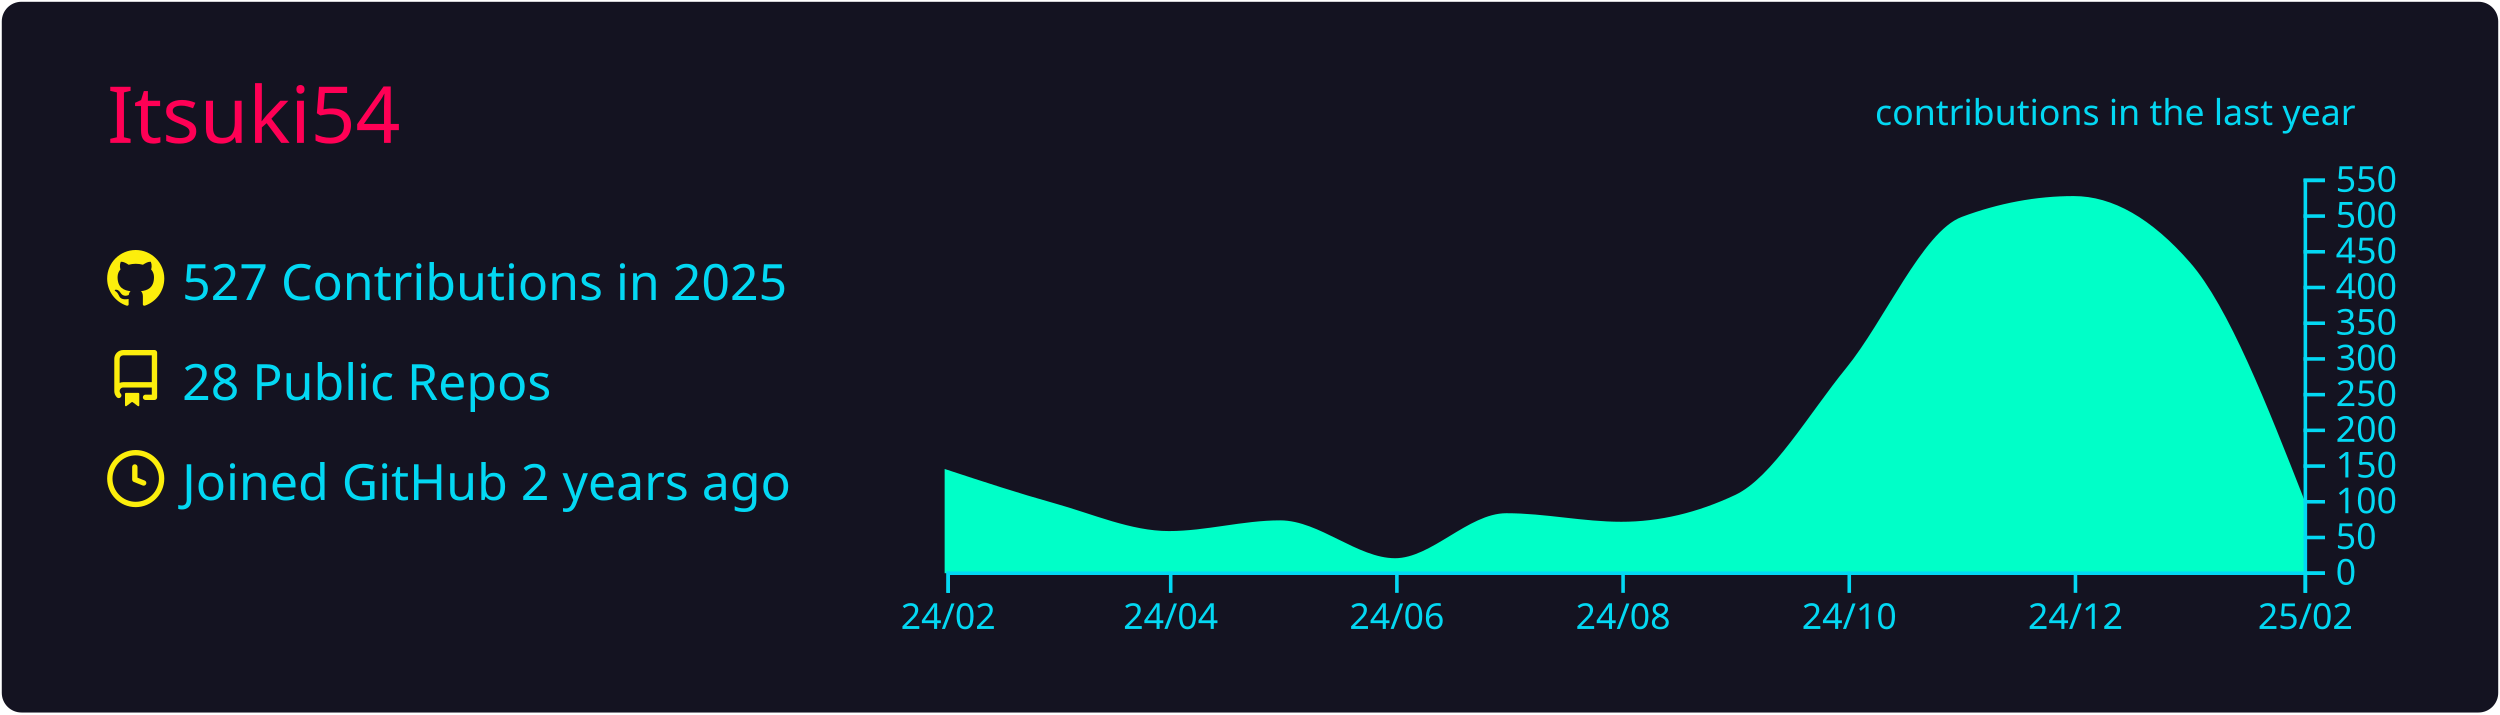
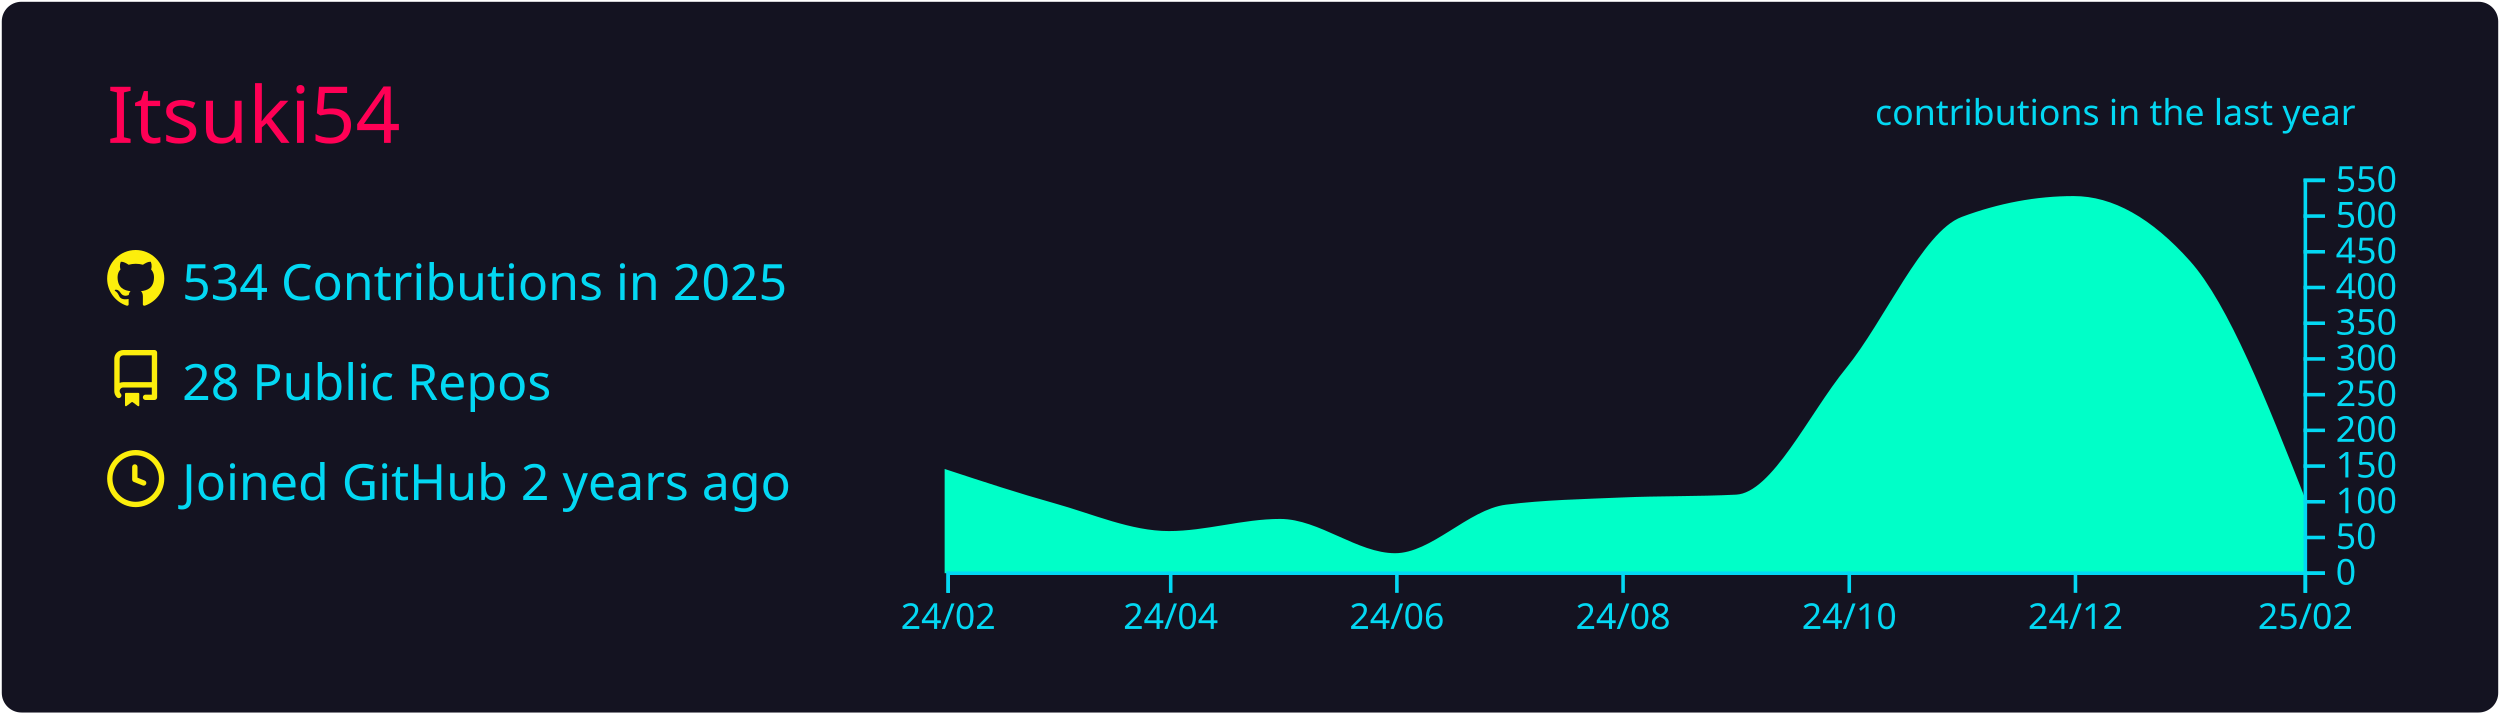
<svg xmlns="http://www.w3.org/2000/svg" width="700" height="200" viewBox="0 0 700 200">
  <style>* {
          font-family: 'Segoe UI', Ubuntu, "Helvetica Neue", Sans-Serif
        }</style>
  <rect x="1" y="1" rx="5" ry="5" height="99%" width="99.714%" stroke="#141321" stroke-width="1" fill="#141321" stroke-opacity="1" />
  <text x="30" y="40" style="font-size: 22px; fill: #ff0055;">Itsuki54</text>
  <g transform="translate(0,40)">
    <g transform="translate(30,30)">
      <g transform="translate(0,0)" width="14" height="14" fill="#fcee0c">
        <path fill-rule="evenodd" d="M8 0C3.58 0 0 3.58 0 8c0 3.54 2.29 6.53 5.47 7.59.4.07.55-.17.55-.38 0-.19-.01-.82-.01-1.49-2.01.37-2.53-.49-2.69-.94-.09-.23-.48-.94-.82-1.13-.28-.15-.68-.52-.01-.53.63-.01 1.08.58 1.23.82.72 1.21 1.87.87 2.33.66.07-.52.28-.87.51-1.07-1.78-.2-3.64-.89-3.64-3.95 0-.87.31-1.59.82-2.15-.08-.2-.36-1.02.08-2.12 0 0 .67-.21 2.2.82.64-.18 1.32-.27 2-.27.68 0 1.36.09 2 .27 1.53-1.04 2.2-.82 2.2-.82.44 1.1.16 1.92.08 2.12.51.56.82 1.27.82 2.15 0 3.07-1.87 3.75-3.65 3.95.29.25.54.73.54 1.48 0 1.07-.01 1.93-.01 2.2 0 .21.15.46.55.38A8.013 8.013 0 0016 8c0-4.42-3.58-8-8-8z" />
      </g>
      <g transform="translate(0,28)" width="14" height="14" fill="#fcee0c">
        <path fill-rule="evenodd" d="M2 2.5A2.5 2.5 0 014.5 0h8.75a.75.75 0 01.75.75v12.5a.75.75 0 01-.75.75h-2.5a.75.75 0 110-1.5h1.75v-2h-8a1 1 0 00-.714 1.7.75.75 0 01-1.072 1.05A2.495 2.495 0 012 11.5v-9zm10.5-1V9h-8c-.356 0-.694.074-1 .208V2.5a1 1 0 011-1h8zM5 12.25v3.25a.25.25 0 00.4.2l1.45-1.087a.25.25 0 01.3 0L8.6 15.7a.25.25 0 00.4-.2v-3.25a.25.25 0 00-.25-.25h-3.5a.25.25 0 00-.25.25z" />
      </g>
      <g transform="translate(0,56)" width="14" height="14" fill="#fcee0c">
        <path fill-rule="evenodd" d="M1.5 8a6.5 6.5 0 1113 0 6.5 6.5 0 01-13 0zM8 0a8 8 0 100 16A8 8 0 008 0zm.5 4.75a.75.75 0 00-1.5 0v3.5a.75.75 0 00.471.696l2.5 1a.75.75 0 00.557-1.392L8.5 7.742V4.75z" />
      </g>
-       <text x="21" y="14" style="fill: #03d8f3; font-size: 14px;">527 Contributions in 2025</text>
+       <text x="21" y="14" style="fill: #03d8f3; font-size: 14px;">534 Contributions in 2025</text>
      <text x="21" y="42" style="fill: #03d8f3; font-size: 14px;">28 Public Repos</text>
      <text x="21" y="70" style="fill: #03d8f3; font-size: 14px;">Joined GitHub 2 years ago</text>
    </g>
    <g color="#00ffc8" transform="translate(295,10)">
-       <path transform="translate(-30,0)" stroke="#00ffc8" fill="#00ffc8" opacity="1" d="M0,82C10.036,85.303,20.073,88.606,30.109,91.4C40.838,94.387,51.566,99.2,62.295,99.2C72.678,99.2,83.06,96.2,93.443,96.2C104.171,96.2,114.9,106.8,125.628,106.8C136.011,106.8,146.393,94.2,156.776,94.2C167.505,94.2,178.233,96.6,188.962,96.6C199.69,96.6,210.419,94.067,221.148,89C231.53,84.097,241.913,66.125,252.295,53.4C263.024,40.25,273.752,15.196,284.481,11.2C294.863,7.333,305.246,5.4,315.628,5.4C326.357,5.4,337.086,11.533,347.814,23.8C358.543,36.067,369.271,63.433,380,90.8L380,110C369.271,110,358.543,110,347.814,110C337.086,110,326.357,110,315.628,110C305.246,110,294.863,110,284.481,110C273.752,110,263.024,110,252.295,110C241.913,110,231.53,110,221.148,110C210.419,110,199.69,110,188.962,110C178.233,110,167.505,110,156.776,110C146.393,110,136.011,110,125.628,110C114.9,110,104.171,110,93.443,110C83.06,110,72.678,110,62.295,110C51.566,110,40.838,110,30.109,110C20.073,110,10.036,110,0,110Z" />
+       <path transform="translate(-30,0)" stroke="#00ffc8" fill="#00ffc8" opacity="1" d="M0,82C10.036,85.303,20.073,88.606,30.109,91.4C40.838,94.387,51.566,99.2,62.295,99.2C72.678,99.2,83.06,95.8,93.443,95.8C104.171,95.8,114.9,105.4,125.628,105.4C136.011,105.4,146.393,93.09,156.776,91.8C167.505,90.467,178.233,90.267,188.962,89.8C199.69,89.333,210.419,89.533,221.148,89C231.53,88.484,241.913,66.125,252.295,53.4C263.024,40.25,273.752,15.196,284.481,11.2C294.863,7.333,305.246,5.4,315.628,5.4C326.357,5.4,337.086,11.4,347.814,23.4C358.543,35.4,369.271,62.6,380,89.8L380,110C369.271,110,358.543,110,347.814,110C337.086,110,326.357,110,315.628,110C305.246,110,294.863,110,284.481,110C273.752,110,263.024,110,252.295,110C241.913,110,231.53,110,221.148,110C210.419,110,199.69,110,188.962,110C178.233,110,167.505,110,156.776,110C146.393,110,136.011,110,125.628,110C114.9,110,104.171,110,93.443,110C83.06,110,72.678,110,62.295,110C51.566,110,40.838,110,30.109,110C20.073,110,10.036,110,0,110Z" />
      <g color="#03d8f3" transform="translate(-30,110)" fill="none" font-size="10" font-family="sans-serif" text-anchor="middle">
        <path class="domain" stroke="currentColor" d="M0.5,6V0.5H380.5V6" />
        <g class="tick" opacity="1" transform="translate(0.5,0)">
          <line stroke="currentColor" y2="6" />
          <text fill="currentColor" y="9" dy="0.71em">24/02</text>
        </g>
        <g class="tick" opacity="1" transform="translate(62.79508,0)">
          <line stroke="currentColor" y2="6" />
          <text fill="currentColor" y="9" dy="0.71em">24/04</text>
        </g>
        <g class="tick" opacity="1" transform="translate(126.1284,0)">
          <line stroke="currentColor" y2="6" />
          <text fill="currentColor" y="9" dy="0.71em">24/06</text>
        </g>
        <g class="tick" opacity="1" transform="translate(189.4617,0)">
          <line stroke="currentColor" y2="6" />
          <text fill="currentColor" y="9" dy="0.71em">24/08</text>
        </g>
        <g class="tick" opacity="1" transform="translate(252.7951,0)">
          <line stroke="currentColor" y2="6" />
          <text fill="currentColor" y="9" dy="0.71em">24/10</text>
        </g>
        <g class="tick" opacity="1" transform="translate(316.1284,0)">
          <line stroke="currentColor" y2="6" />
          <text fill="currentColor" y="9" dy="0.71em">24/12</text>
        </g>
        <g class="tick" opacity="1" transform="translate(380.5,0)">
          <line stroke="currentColor" y2="6" />
          <text fill="currentColor" y="9" dy="0.71em">25/02</text>
        </g>
      </g>
      <g color="#03d8f3" transform="translate(350,0)" fill="none" font-size="10" font-family="sans-serif" text-anchor="start">
        <path class="domain" stroke="currentColor" d="M6,110.5H0.5V0.5H6" />
        <g class="tick" opacity="1" transform="translate(0,110.5)">
          <line stroke="currentColor" x2="6" />
          <text fill="currentColor" x="9" dy="0.32em">0</text>
        </g>
        <g class="tick" opacity="1" transform="translate(0,100.5)">
          <line stroke="currentColor" x2="6" />
          <text fill="currentColor" x="9" dy="0.32em">50</text>
        </g>
        <g class="tick" opacity="1" transform="translate(0,90.5)">
          <line stroke="currentColor" x2="6" />
          <text fill="currentColor" x="9" dy="0.32em">100</text>
        </g>
        <g class="tick" opacity="1" transform="translate(0,80.5)">
          <line stroke="currentColor" x2="6" />
          <text fill="currentColor" x="9" dy="0.32em">150</text>
        </g>
        <g class="tick" opacity="1" transform="translate(0,70.5)">
          <line stroke="currentColor" x2="6" />
          <text fill="currentColor" x="9" dy="0.32em">200</text>
        </g>
        <g class="tick" opacity="1" transform="translate(0,60.5)">
          <line stroke="currentColor" x2="6" />
          <text fill="currentColor" x="9" dy="0.32em">250</text>
        </g>
        <g class="tick" opacity="1" transform="translate(0,50.5)">
          <line stroke="currentColor" x2="6" />
          <text fill="currentColor" x="9" dy="0.32em">300</text>
        </g>
        <g class="tick" opacity="1" transform="translate(0,40.5)">
          <line stroke="currentColor" x2="6" />
          <text fill="currentColor" x="9" dy="0.32em">350</text>
        </g>
        <g class="tick" opacity="1" transform="translate(0,30.5)">
          <line stroke="currentColor" x2="6" />
          <text fill="currentColor" x="9" dy="0.32em">400</text>
        </g>
        <g class="tick" opacity="1" transform="translate(0,20.5)">
          <line stroke="currentColor" x2="6" />
          <text fill="currentColor" x="9" dy="0.32em">450</text>
        </g>
        <g class="tick" opacity="1" transform="translate(0,10.5)">
          <line stroke="currentColor" x2="6" />
          <text fill="currentColor" x="9" dy="0.32em">500</text>
        </g>
        <g class="tick" opacity="1" transform="translate(0,0.5)">
          <line stroke="currentColor" x2="6" />
          <text fill="currentColor" x="9" dy="0.32em">550</text>
        </g>
      </g>
      <g>
        <text y="-15" x="230" style="fill: #03d8f3; font-size: 10px;">contributions in the last year</text>
      </g>
    </g>
  </g>
</svg>
